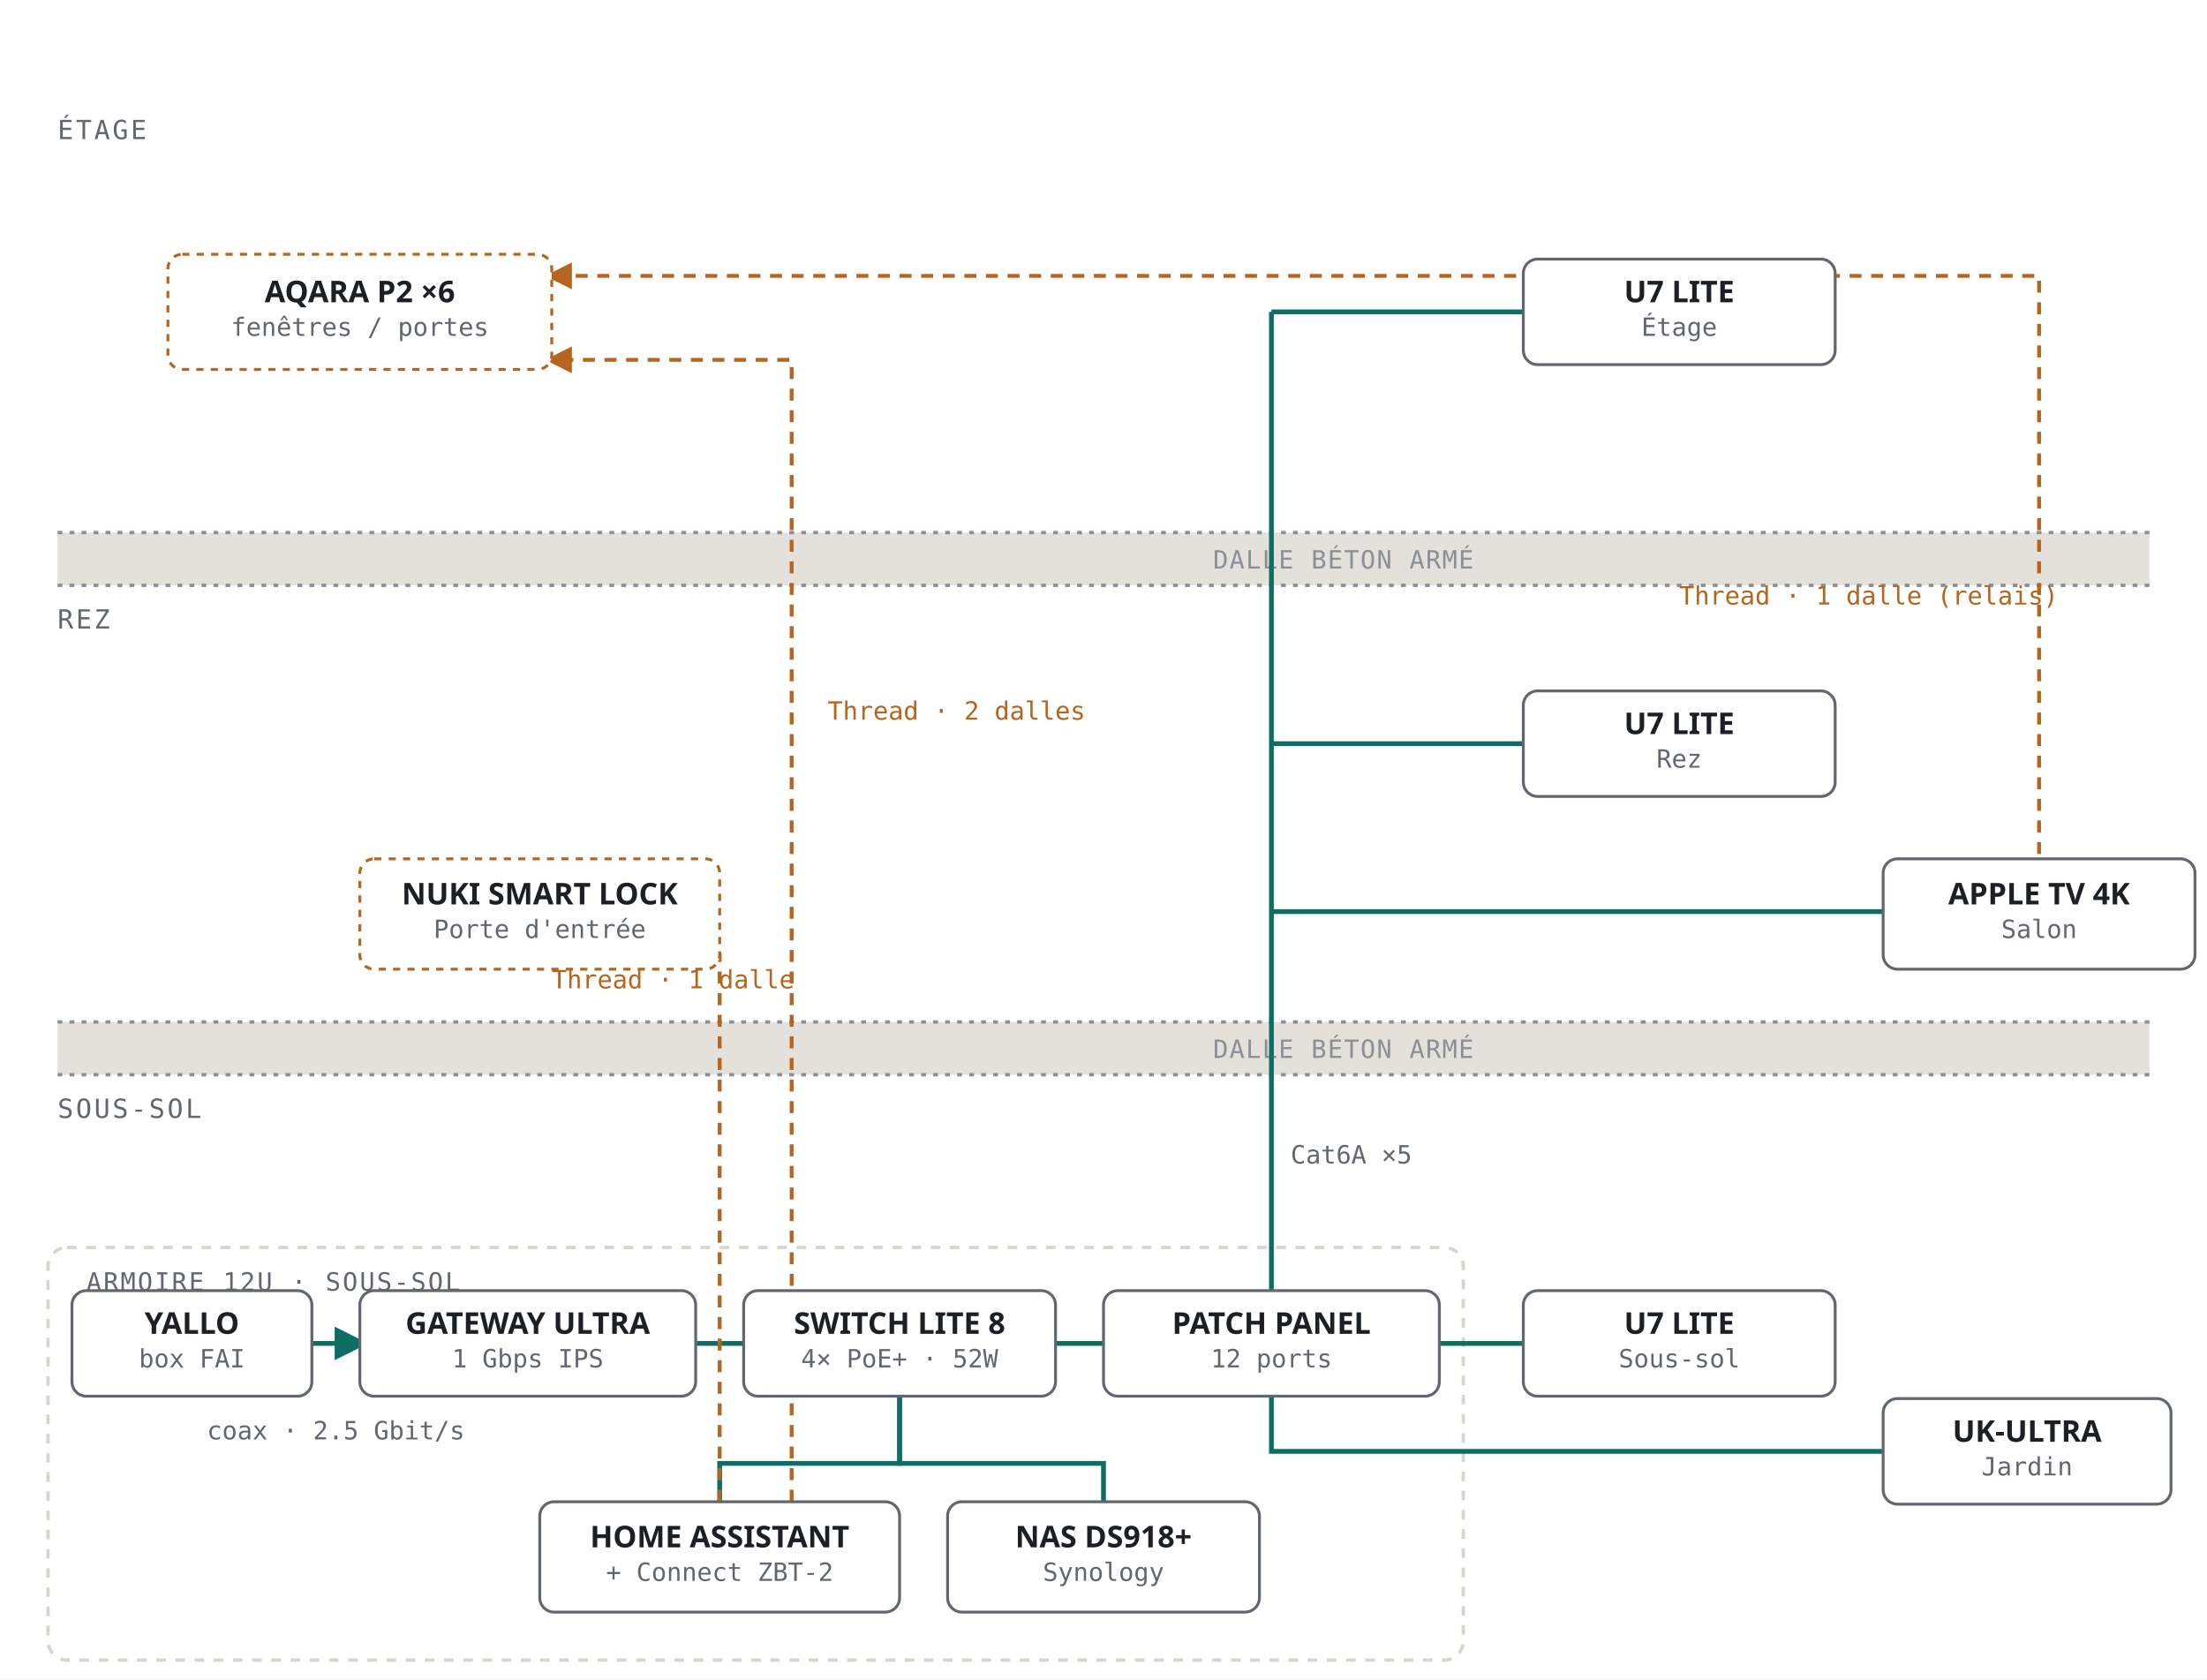
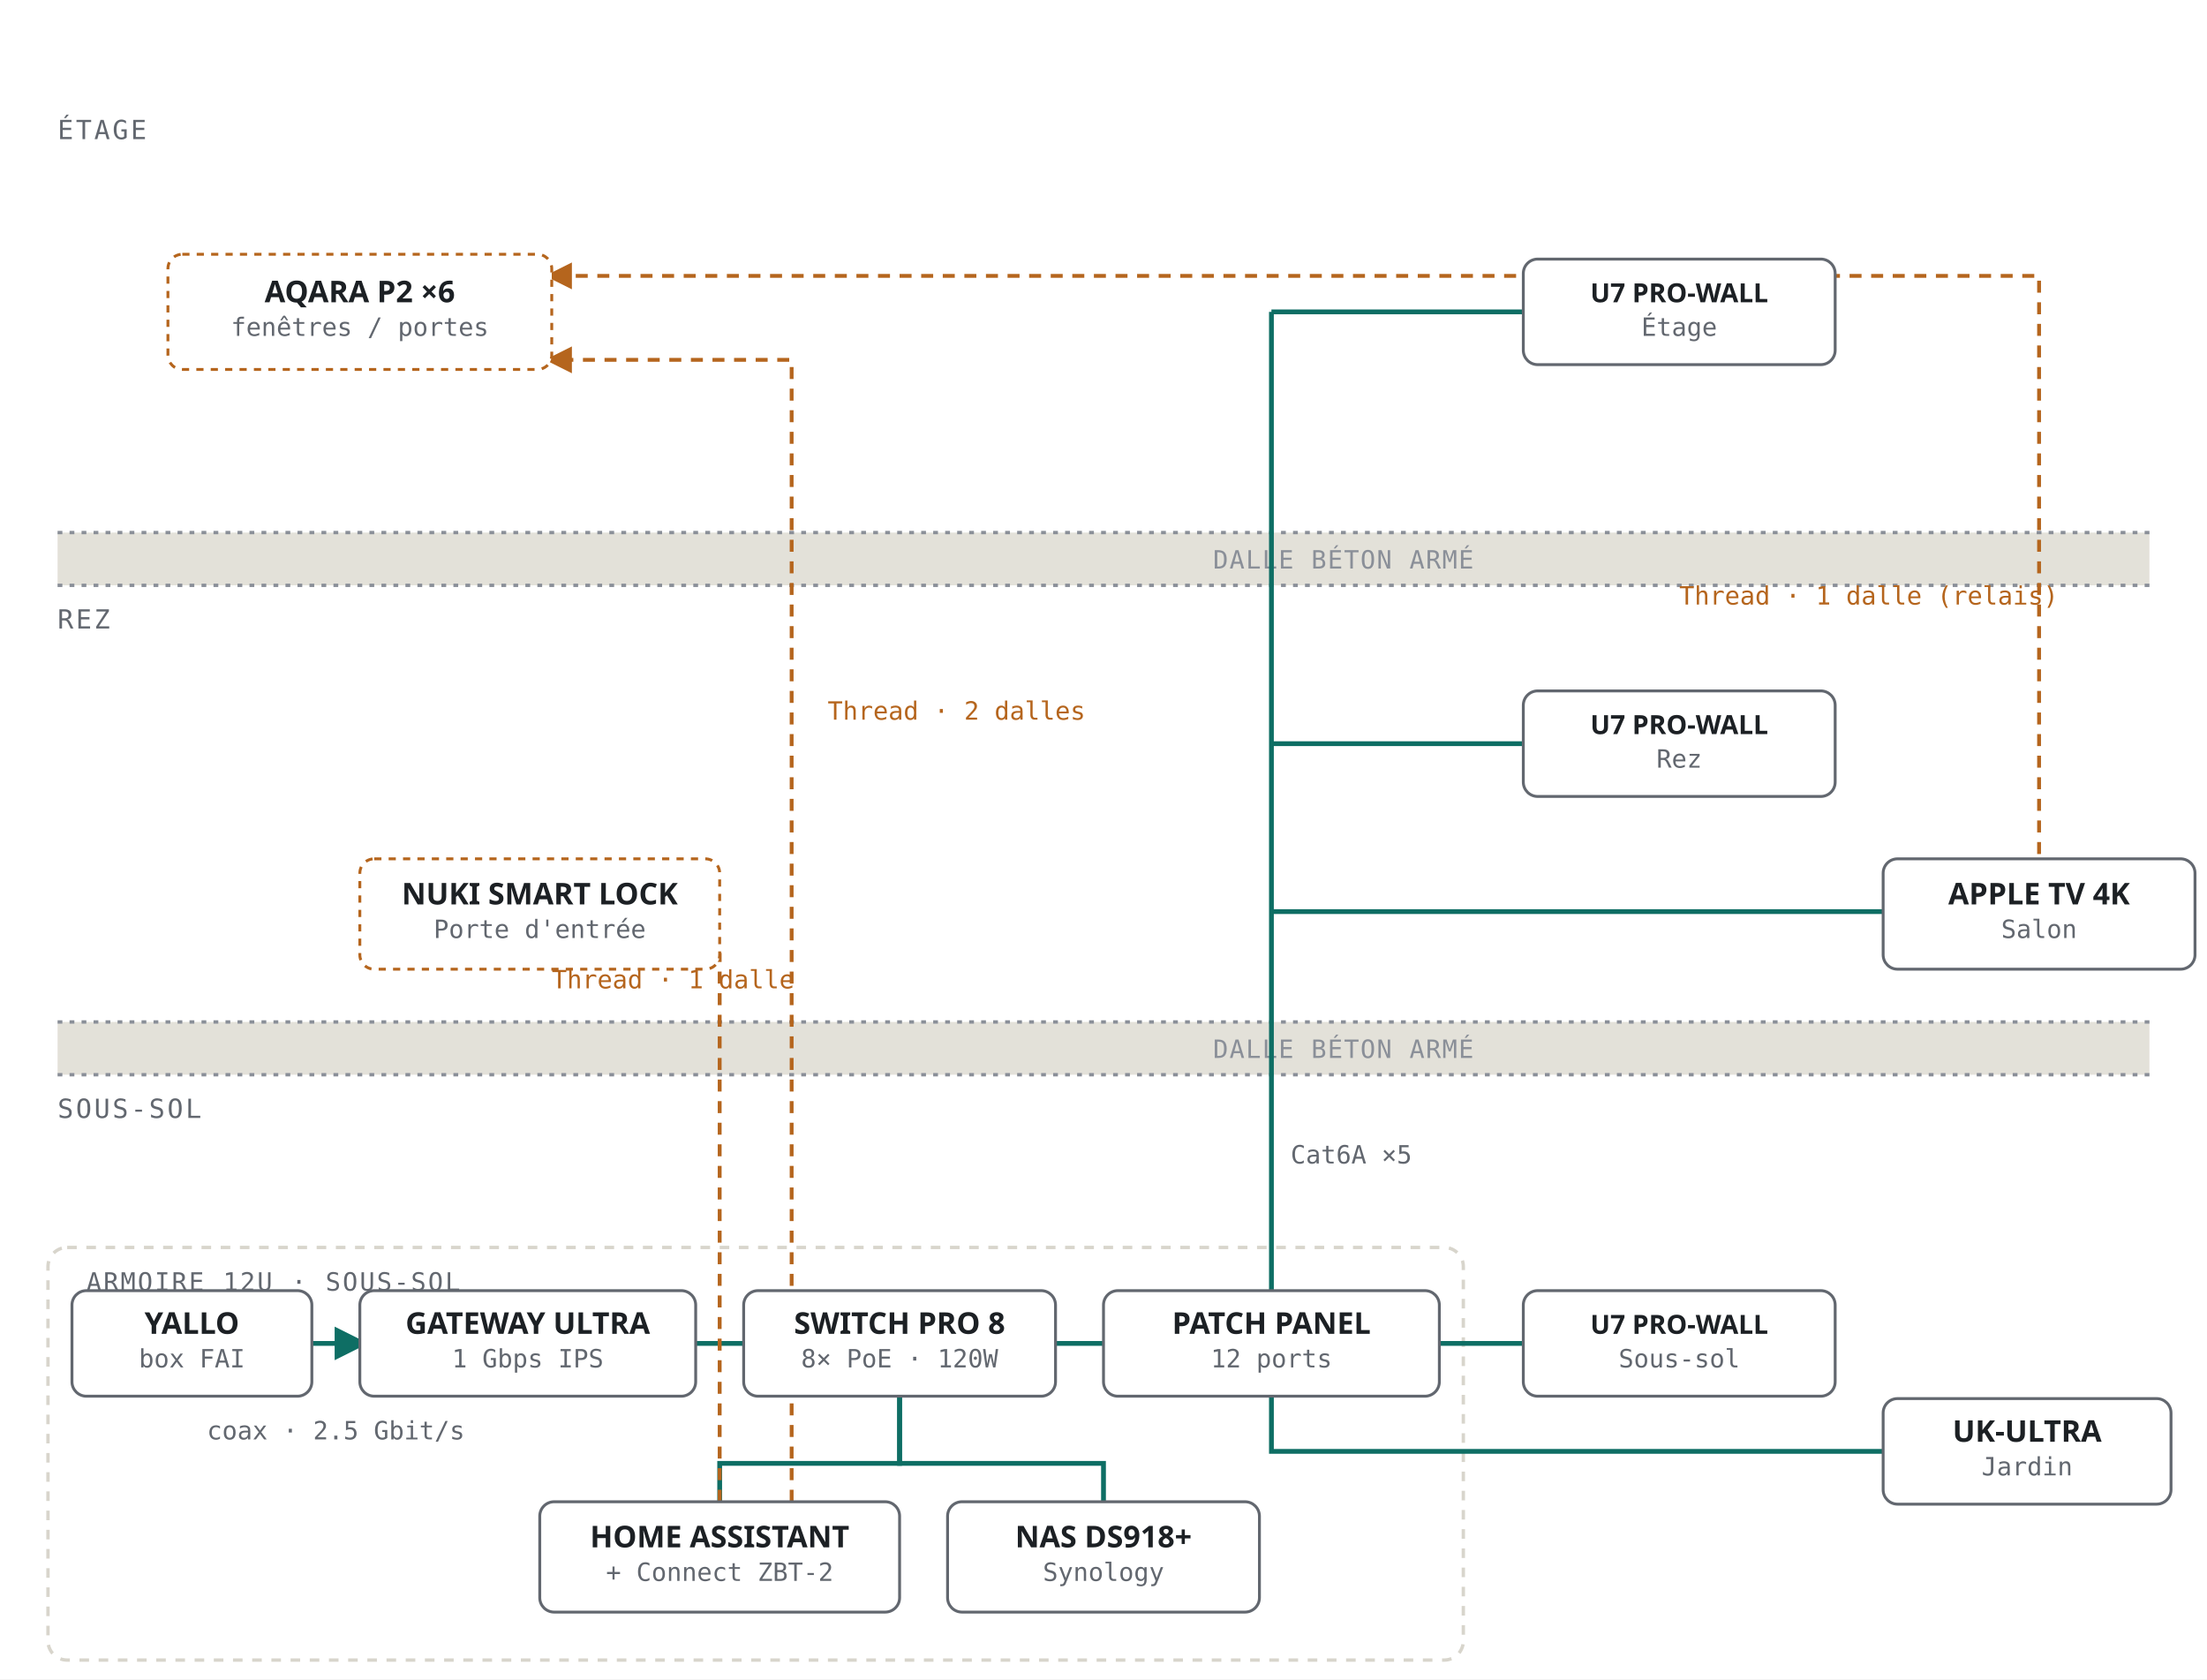
<svg xmlns="http://www.w3.org/2000/svg" viewBox="0 0 920 700" role="img" aria-label="Schema du cablage Ethernet en etoile depuis le patch panel du sous-sol vers les bornes Wi-Fi et l'Apple TV, et du maillage Thread depuis le Connect ZBT-2 et l'Apple TV vers la serrure Nuki et les capteurs IKEA, montrant que le ZBT-2 seul doit traverser deux dalles en beton pour atteindre l'etage alors que l'Apple TV n'en traverse qu'une.">
  <defs>
    <marker id="arrowWired" viewBox="0 0 8 8" refX="6" refY="4" markerWidth="7" markerHeight="7" orient="auto-start-reverse">
      <path d="M0,0 L8,4 L0,8 Z" fill="#0E6E64" />
    </marker>
    <marker id="arrowThread" viewBox="0 0 8 8" refX="6" refY="4" markerWidth="7" markerHeight="7" orient="auto-start-reverse">
      <path d="M0,0 L8,4 L0,8 Z" fill="#B5651D" />
    </marker>
  </defs>
  <rect x="0" y="0" width="920" height="700" fill="#FFFFFF" />
  <text x="24" y="58" font-family="ui-monospace, Menlo, monospace" font-size="11" letter-spacing="1" fill="#62676F">ÉTAGE</text>
  <text x="24" y="262" font-family="ui-monospace, Menlo, monospace" font-size="11" letter-spacing="1" fill="#62676F">REZ</text>
  <text x="24" y="466" font-family="ui-monospace, Menlo, monospace" font-size="11" letter-spacing="1" fill="#62676F">SOUS-SOL</text>
  <rect x="24" y="222" width="872" height="22" fill="#E3E1D9" />
  <line x1="24" y1="222" x2="896" y2="222" stroke="#8A8F98" stroke-width="1.4" stroke-dasharray="2 3" />
  <line x1="24" y1="244" x2="896" y2="244" stroke="#8A8F98" stroke-width="1.4" stroke-dasharray="2 3" />
  <text x="560" y="237" text-anchor="middle" font-family="ui-monospace, Menlo, monospace" font-size="10.5" letter-spacing="0.5" fill="#8A8F98">DALLE BÉTON ARMÉ</text>
  <rect x="24" y="426" width="872" height="22" fill="#E3E1D9" />
  <line x1="24" y1="426" x2="896" y2="426" stroke="#8A8F98" stroke-width="1.4" stroke-dasharray="2 3" />
  <line x1="24" y1="448" x2="896" y2="448" stroke="#8A8F98" stroke-width="1.4" stroke-dasharray="2 3" />
  <text x="560" y="441" text-anchor="middle" font-family="ui-monospace, Menlo, monospace" font-size="10.5" letter-spacing="0.5" fill="#8A8F98">DALLE BÉTON ARMÉ</text>
  <rect x="20" y="520" width="590" height="172" rx="8" fill="none" stroke="#D8D5CC" stroke-width="1.4" stroke-dasharray="4 4" />
  <text x="36" y="538" font-family="ui-monospace, Menlo, monospace" font-size="10.5" letter-spacing="0.8" fill="#62676F">ARMOIRE 12U · SOUS-SOL</text>
  <g fill="none" stroke="#0E6E64" stroke-width="2">
    <line x1="130" y1="560" x2="150" y2="560" marker-end="url(#arrowWired)" />
    <line x1="290" y1="560" x2="310" y2="560" />
    <line x1="440" y1="560" x2="460" y2="560" />
    <polyline points="375,582 375,610 300,610 300,626" />
    <polyline points="375,582 375,610 460,610 460,626" />
    <line x1="530" y1="538" x2="530" y2="130" />
    <line x1="600" y1="560" x2="635" y2="560" />
    <polyline points="530,582 530,605 785,605" />
    <line x1="530" y1="310" x2="635" y2="310" />
    <line x1="530" y1="380" x2="785" y2="380" />
    <line x1="530" y1="130" x2="635" y2="130" />
  </g>
  <text x="538" y="485" font-family="ui-monospace, Menlo, monospace" font-size="10.5" fill="#62676F">Cat6A ×5</text>
  <text x="140" y="600" text-anchor="middle" font-family="ui-monospace, Menlo, monospace" font-size="10.5" fill="#62676F">coax · 2.5 Gbit/s</text>
  <g fill="none" stroke="#B5651D" stroke-width="1.6" stroke-dasharray="5 4">
    <polyline points="300,626 300,398 220,398 220,382" marker-end="url(#arrowThread)" />
    <polyline points="330,626 330,150 230,150" marker-end="url(#arrowThread)" />
    <polyline points="850,356 850,115 230,115" marker-end="url(#arrowThread)" />
  </g>
  <text x="230" y="412" font-family="ui-monospace, Menlo, monospace" font-size="10.5" fill="#B5651D">Thread · 1 dalle</text>
  <text x="345" y="300" font-family="ui-monospace, Menlo, monospace" font-size="10.5" fill="#B5651D">Thread · 2 dalles</text>
  <text x="700" y="252" font-family="ui-monospace, Menlo, monospace" font-size="10.5" fill="#B5651D">Thread · 1 dalle (relais)</text>
  <rect x="30" y="538" width="100" height="44" rx="6" fill="#FFFFFF" stroke="#62676F" stroke-width="1.2" />
  <text x="80" y="556" text-anchor="middle" font-family="system-ui, sans-serif" font-weight="600" font-size="12.5" fill="#1C2024">YALLO</text>
  <text x="80" y="570" text-anchor="middle" font-family="ui-monospace, Menlo, monospace" font-size="10.5" fill="#62676F">box FAI</text>
  <rect x="150" y="538" width="140" height="44" rx="6" fill="#FFFFFF" stroke="#62676F" stroke-width="1.2" />
  <text x="220" y="556" text-anchor="middle" font-family="system-ui, sans-serif" font-weight="600" font-size="12.5" fill="#1C2024">GATEWAY ULTRA</text>
  <text x="220" y="570" text-anchor="middle" font-family="ui-monospace, Menlo, monospace" font-size="10.5" fill="#62676F">1 Gbps IPS</text>
  <rect x="310" y="538" width="130" height="44" rx="6" fill="#FFFFFF" stroke="#62676F" stroke-width="1.2" />
-   <text x="375" y="556" text-anchor="middle" font-family="system-ui, sans-serif" font-weight="600" font-size="12.5" fill="#1C2024">SWITCH LITE 8</text>
-   <text x="375" y="570" text-anchor="middle" font-family="ui-monospace, Menlo, monospace" font-size="10.5" fill="#62676F">4× PoE+ · 52W</text>
+   <text x="375" y="556" text-anchor="middle" font-family="system-ui, sans-serif" font-weight="600" font-size="12.5" fill="#1C2024">SWITCH PRO 8</text>
+   <text x="375" y="570" text-anchor="middle" font-family="ui-monospace, Menlo, monospace" font-size="10.5" fill="#62676F">8× PoE · 120W</text>
  <rect x="460" y="538" width="140" height="44" rx="6" fill="#FFFFFF" stroke="#62676F" stroke-width="1.2" />
  <text x="530" y="556" text-anchor="middle" font-family="system-ui, sans-serif" font-weight="600" font-size="12.5" fill="#1C2024">PATCH PANEL</text>
  <text x="530" y="570" text-anchor="middle" font-family="ui-monospace, Menlo, monospace" font-size="10.5" fill="#62676F">12 ports</text>
  <rect x="225" y="626" width="150" height="46" rx="6" fill="#FFFFFF" stroke="#62676F" stroke-width="1.2" />
  <text x="300" y="645" text-anchor="middle" font-family="system-ui, sans-serif" font-weight="600" font-size="12.5" fill="#1C2024">HOME ASSISTANT</text>
  <text x="300" y="659" text-anchor="middle" font-family="ui-monospace, Menlo, monospace" font-size="10.5" fill="#62676F">+ Connect ZBT-2</text>
  <rect x="395" y="626" width="130" height="46" rx="6" fill="#FFFFFF" stroke="#62676F" stroke-width="1.2" />
  <text x="460" y="645" text-anchor="middle" font-family="system-ui, sans-serif" font-weight="600" font-size="12.5" fill="#1C2024">NAS DS918+</text>
  <text x="460" y="659" text-anchor="middle" font-family="ui-monospace, Menlo, monospace" font-size="10.5" fill="#62676F">Synology</text>
  <rect x="635" y="538" width="130" height="44" rx="6" fill="#FFFFFF" stroke="#62676F" stroke-width="1.2" />
-   <text x="700" y="556" text-anchor="middle" font-family="system-ui, sans-serif" font-weight="600" font-size="12.5" fill="#1C2024">U7 LITE</text>
+   <text x="700" y="556" text-anchor="middle" font-family="system-ui, sans-serif" font-weight="600" font-size="11" fill="#1C2024">U7 PRO-WALL</text>
  <text x="700" y="570" text-anchor="middle" font-family="ui-monospace, Menlo, monospace" font-size="10.5" fill="#62676F">Sous-sol</text>
  <rect x="785" y="583" width="120" height="44" rx="6" fill="#FFFFFF" stroke="#62676F" stroke-width="1.2" />
  <text x="845" y="601" text-anchor="middle" font-family="system-ui, sans-serif" font-weight="600" font-size="12.5" fill="#1C2024">UK-ULTRA</text>
  <text x="845" y="615" text-anchor="middle" font-family="ui-monospace, Menlo, monospace" font-size="10.5" fill="#62676F">Jardin</text>
  <rect x="635" y="288" width="130" height="44" rx="6" fill="#FFFFFF" stroke="#62676F" stroke-width="1.2" />
-   <text x="700" y="306" text-anchor="middle" font-family="system-ui, sans-serif" font-weight="600" font-size="12.5" fill="#1C2024">U7 LITE</text>
+   <text x="700" y="306" text-anchor="middle" font-family="system-ui, sans-serif" font-weight="600" font-size="11" fill="#1C2024">U7 PRO-WALL</text>
  <text x="700" y="320" text-anchor="middle" font-family="ui-monospace, Menlo, monospace" font-size="10.5" fill="#62676F">Rez</text>
  <rect x="785" y="358" width="130" height="46" rx="6" fill="#FFFFFF" stroke="#62676F" stroke-width="1.2" />
  <text x="850" y="377" text-anchor="middle" font-family="system-ui, sans-serif" font-weight="600" font-size="12.5" fill="#1C2024">APPLE TV 4K</text>
  <text x="850" y="391" text-anchor="middle" font-family="ui-monospace, Menlo, monospace" font-size="10.5" fill="#62676F">Salon</text>
  <rect x="150" y="358" width="150" height="46" rx="6" fill="#FFFFFF" stroke="#B5651D" stroke-width="1.2" stroke-dasharray="3 3" />
  <text x="225" y="377" text-anchor="middle" font-family="system-ui, sans-serif" font-weight="600" font-size="12.5" fill="#1C2024">NUKI SMART LOCK</text>
  <text x="225" y="391" text-anchor="middle" font-family="ui-monospace, Menlo, monospace" font-size="10.5" fill="#62676F">Porte d'entrée</text>
  <rect x="635" y="108" width="130" height="44" rx="6" fill="#FFFFFF" stroke="#62676F" stroke-width="1.2" />
-   <text x="700" y="126" text-anchor="middle" font-family="system-ui, sans-serif" font-weight="600" font-size="12.5" fill="#1C2024">U7 LITE</text>
+   <text x="700" y="126" text-anchor="middle" font-family="system-ui, sans-serif" font-weight="600" font-size="11" fill="#1C2024">U7 PRO-WALL</text>
  <text x="700" y="140" text-anchor="middle" font-family="ui-monospace, Menlo, monospace" font-size="10.5" fill="#62676F">Étage</text>
  <rect x="70" y="106" width="160" height="48" rx="6" fill="#FFFFFF" stroke="#B5651D" stroke-width="1.2" stroke-dasharray="3 3" />
  <text x="150" y="126" text-anchor="middle" font-family="system-ui, sans-serif" font-weight="600" font-size="12.5" fill="#1C2024">AQARA P2 ×6</text>
  <text x="150" y="140" text-anchor="middle" font-family="ui-monospace, Menlo, monospace" font-size="10.5" fill="#62676F">fenêtres / portes</text>
</svg>
